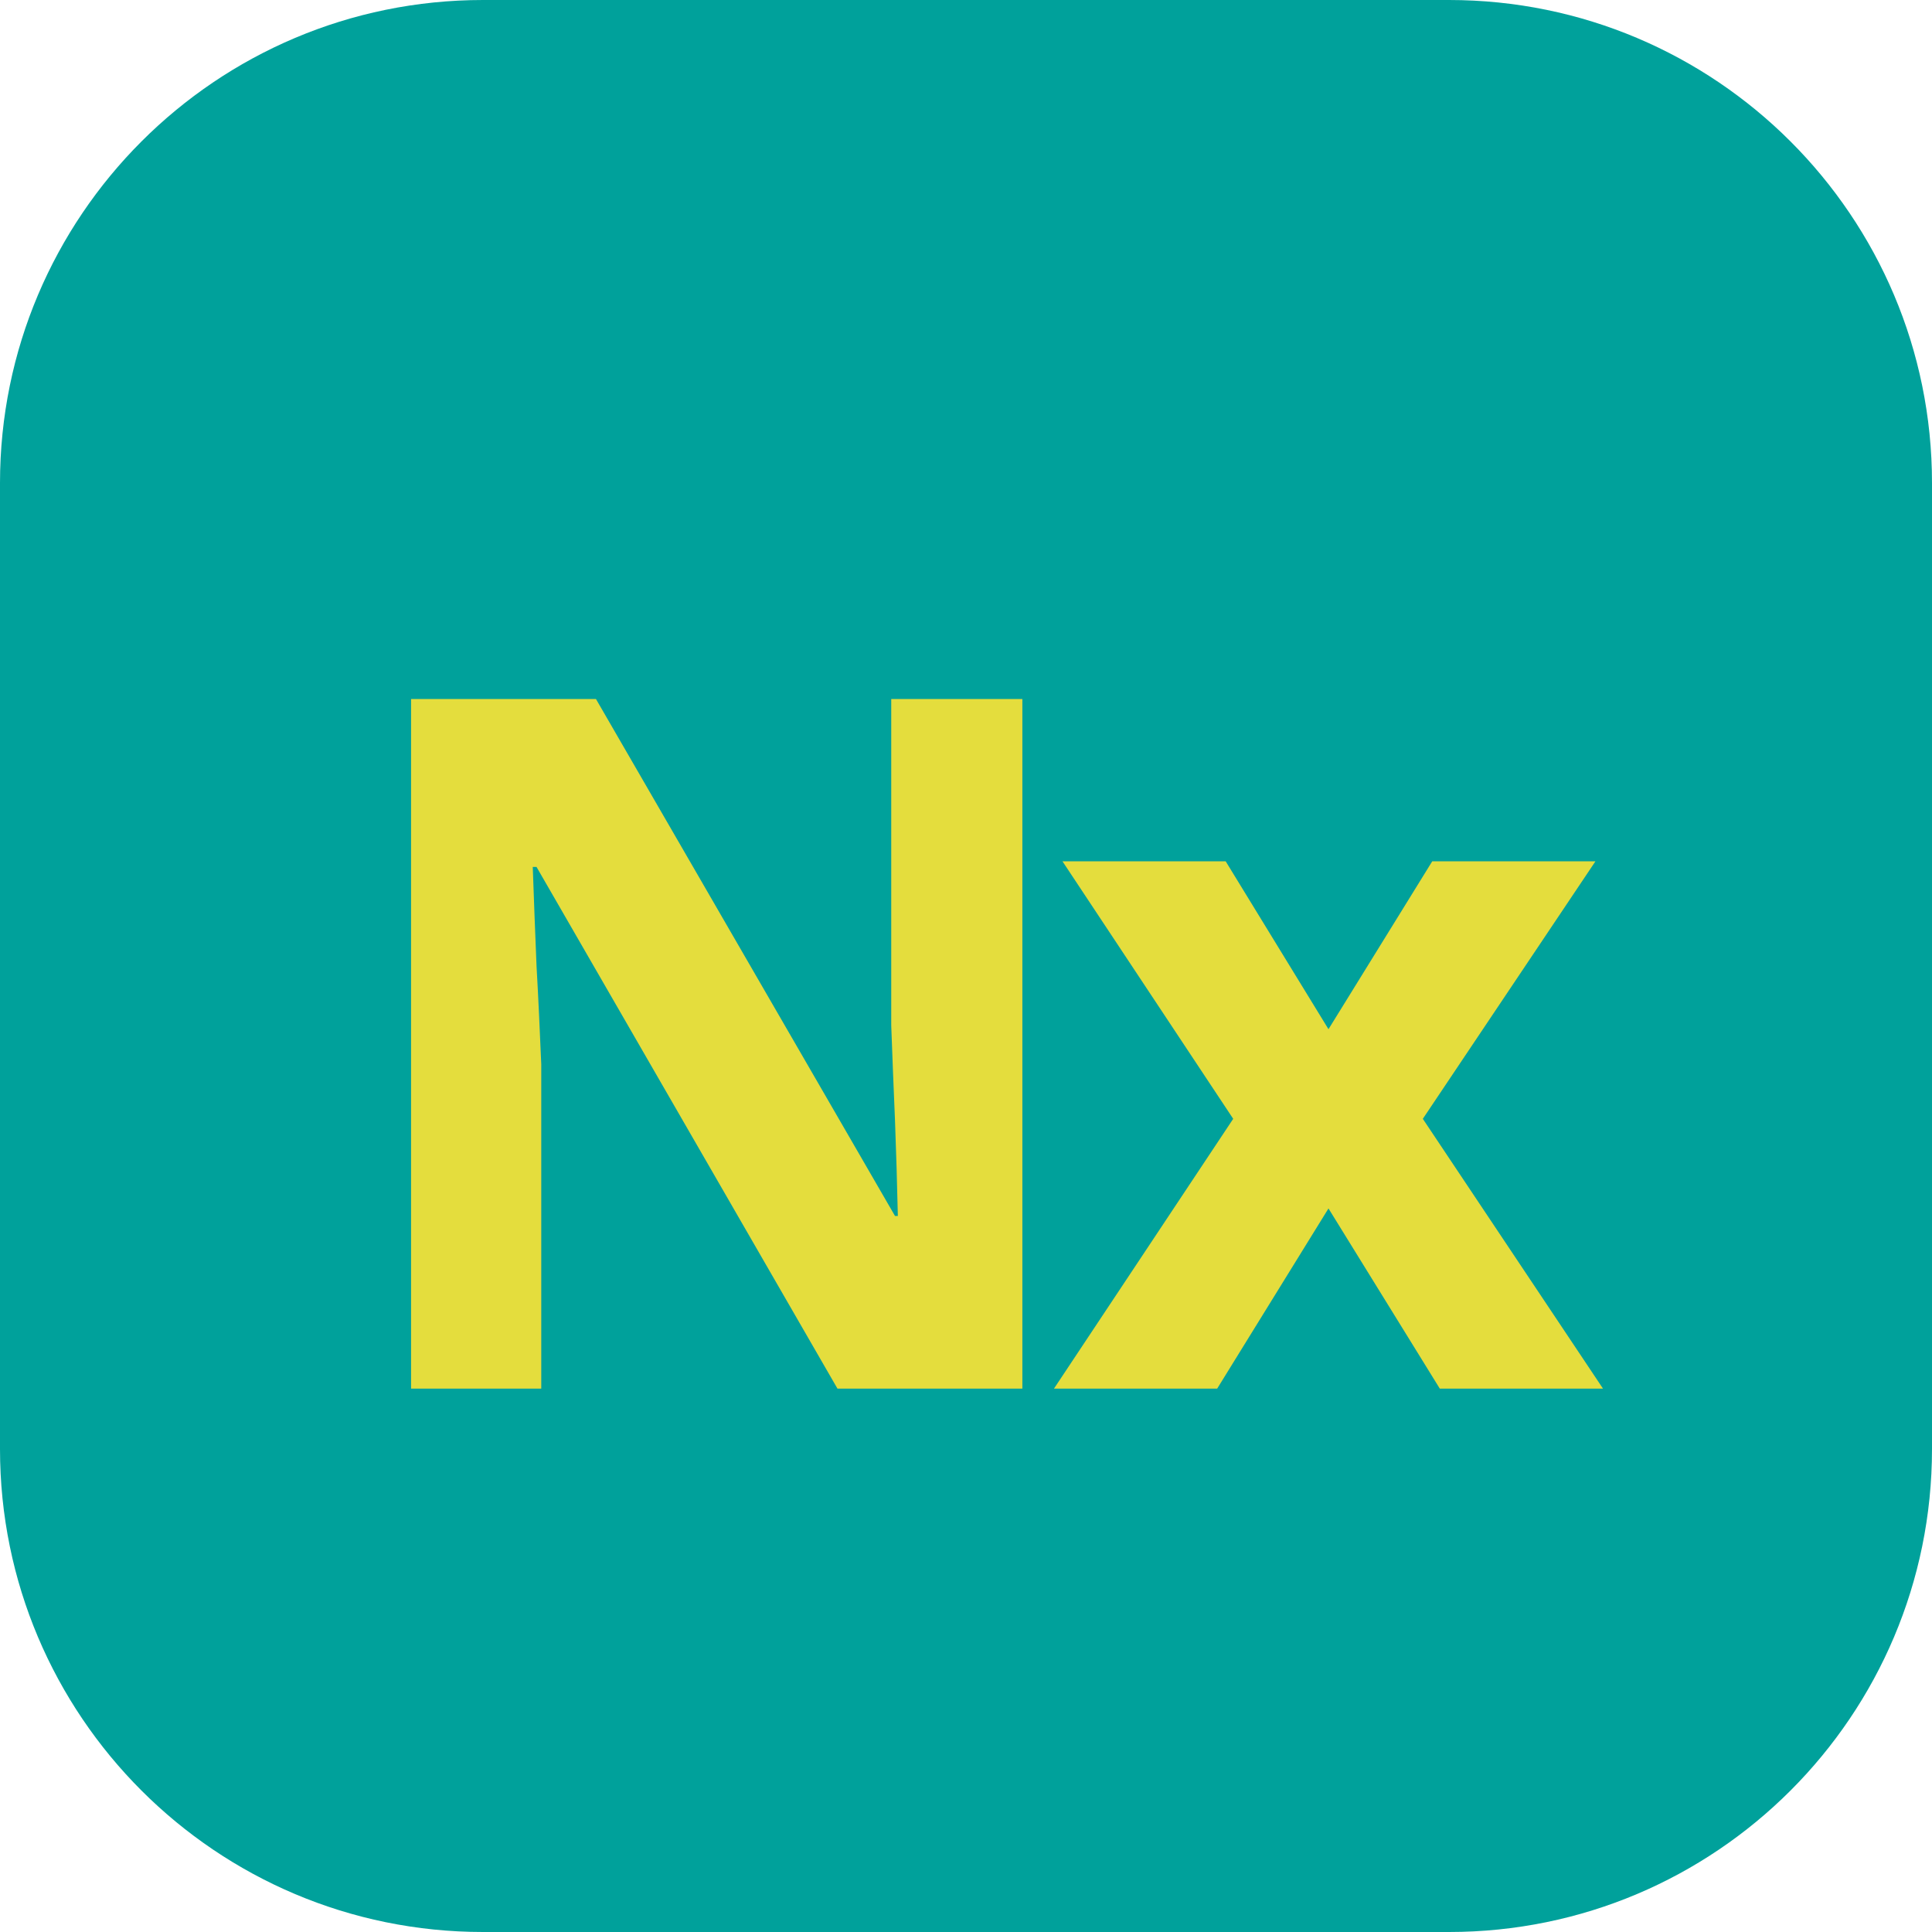
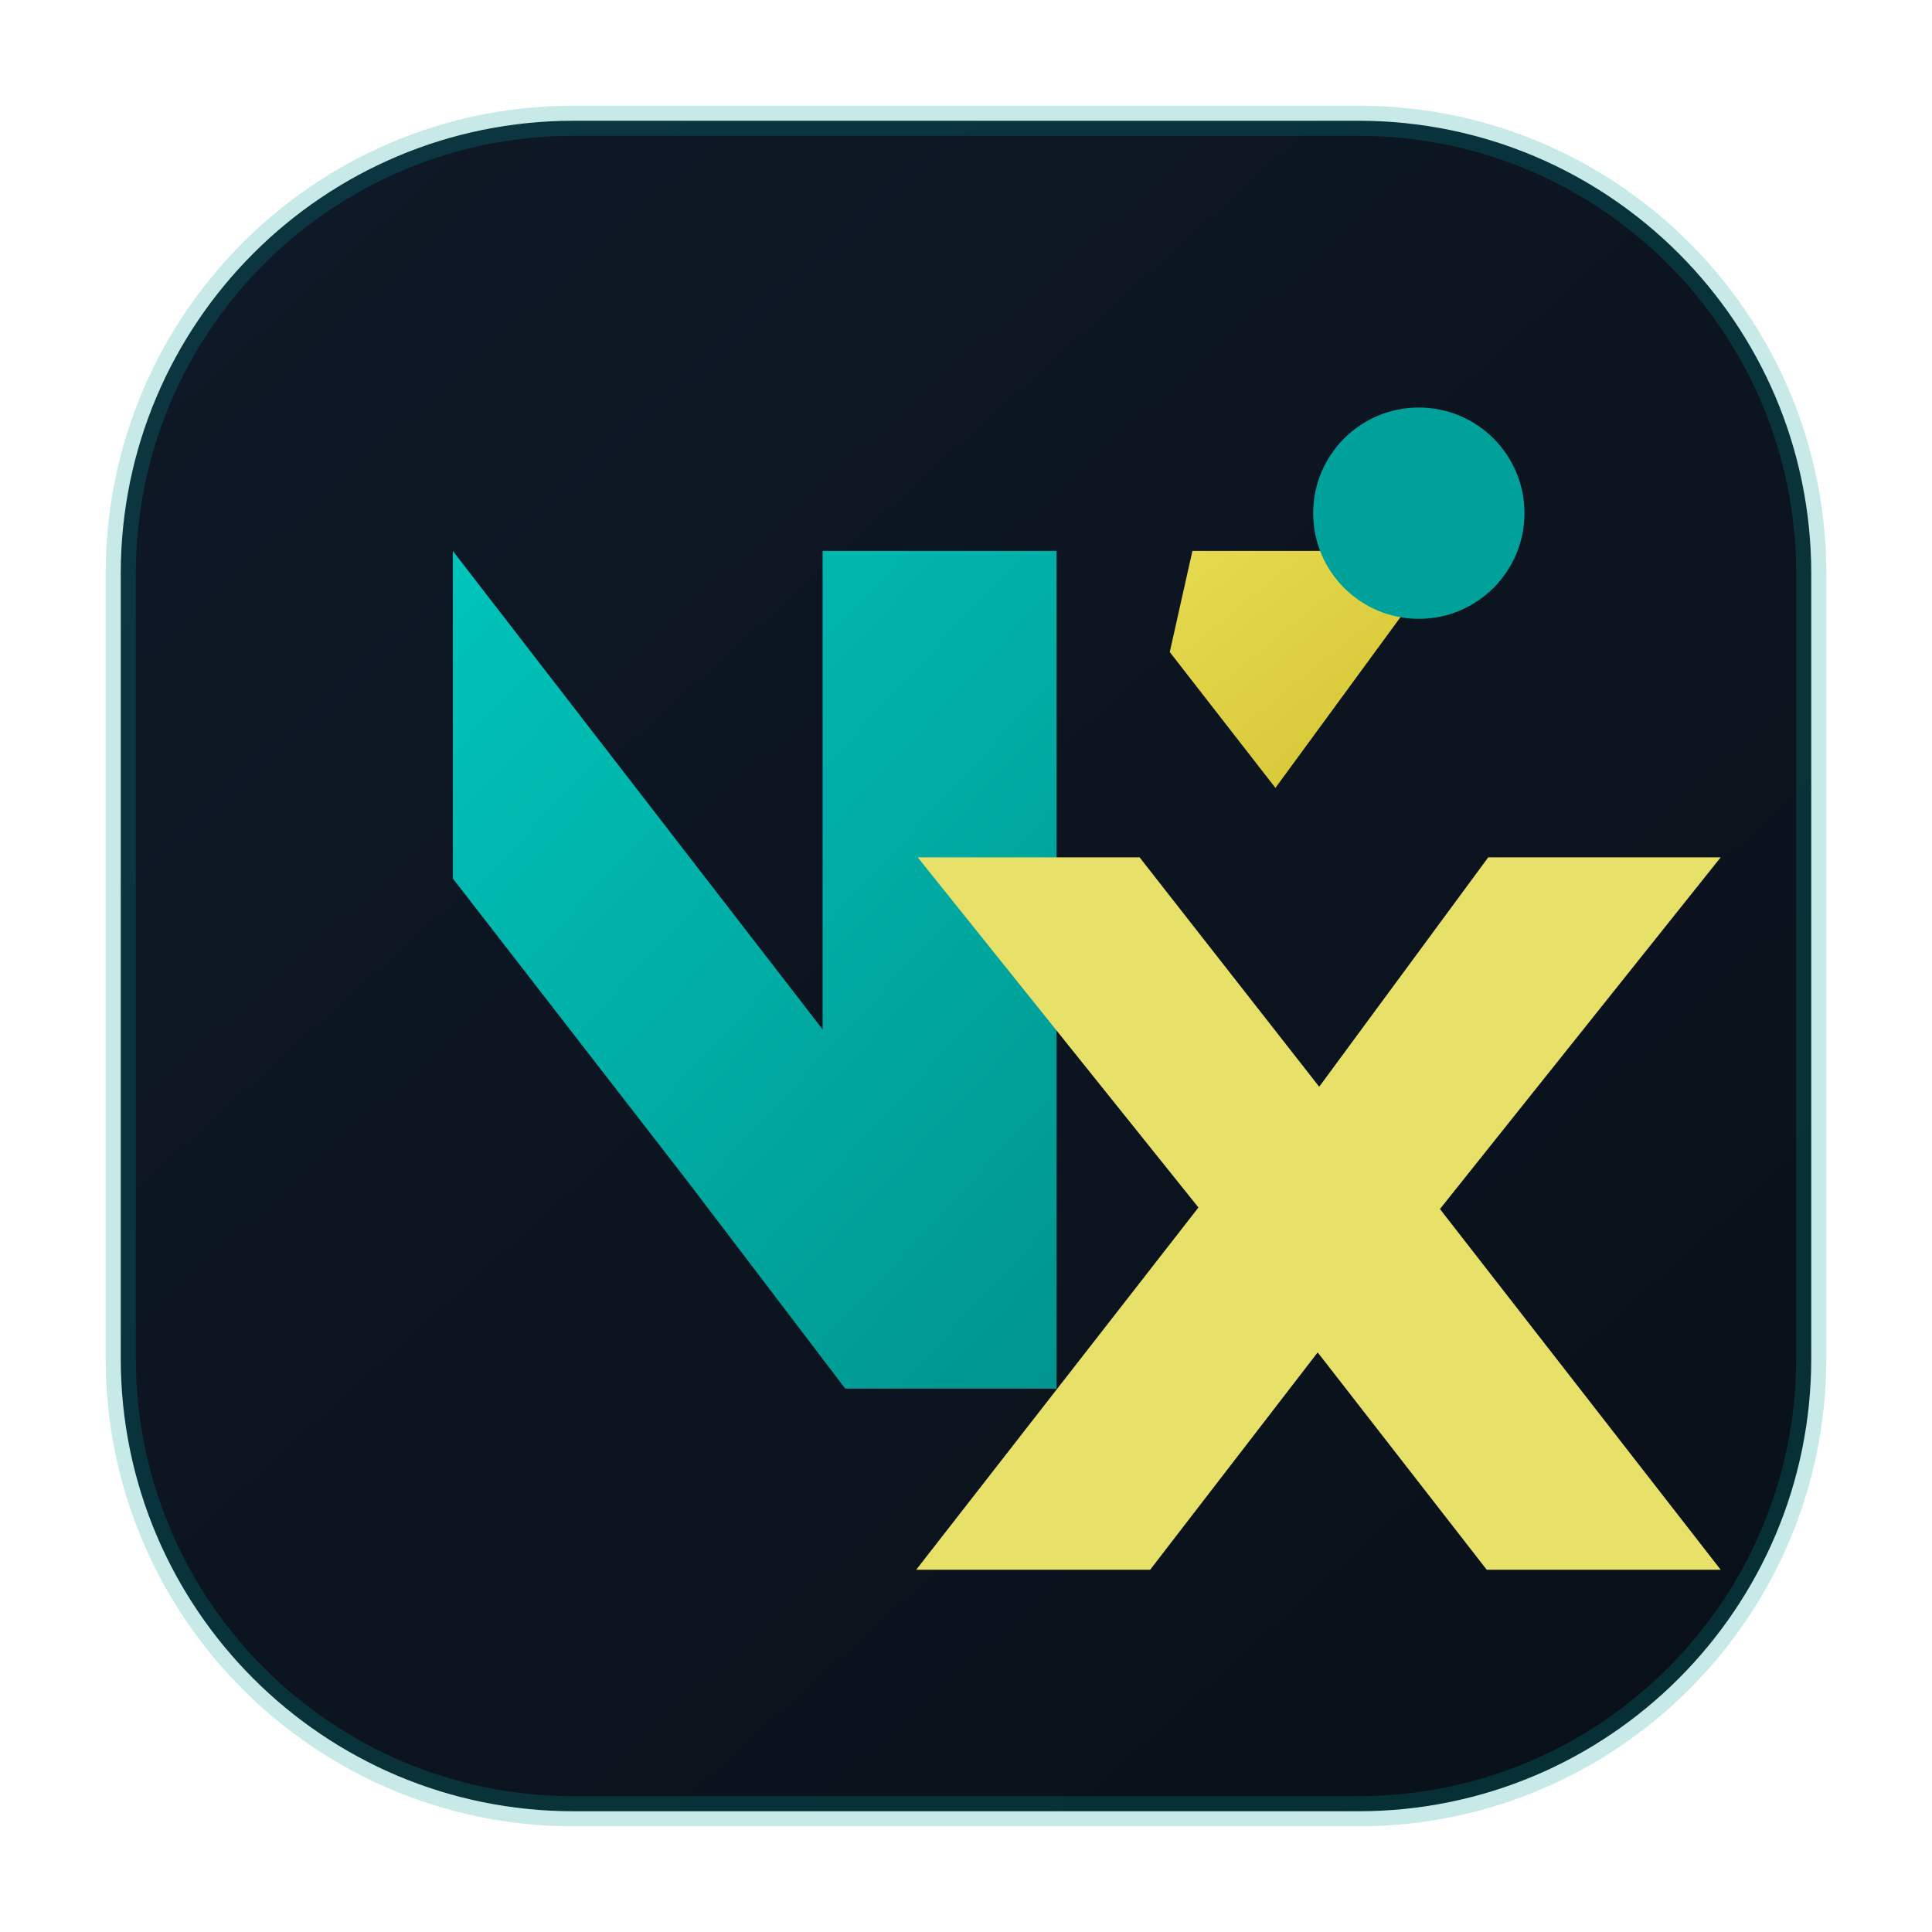
- <svg xmlns="http://www.w3.org/2000/svg" viewBox="0 0 32 32" fill="none">
-   <rect width="32" height="32" rx="8" fill="#00a19b" />
-   <text x="16" y="23" font-family="Geist, sans-serif" font-size="16" font-weight="800" fill="#e4dd3d" text-anchor="middle" letter-spacing="-1">Nx</text>
+ <svg xmlns="http://www.w3.org/2000/svg" viewBox="0 0 128 128" fill="none">
+   <defs>
+     <linearGradient id="ndex-bg" x1="18" y1="14" x2="112" y2="118" gradientUnits="userSpaceOnUse">
+       <stop stop-color="#0E1826" />
+       <stop offset="1" stop-color="#091019" />
+     </linearGradient>
+     <linearGradient id="ndex-accent" x1="20" y1="24" x2="104" y2="102" gradientUnits="userSpaceOnUse">
+       <stop stop-color="#00CFC4" />
+       <stop offset="1" stop-color="#007F7A" />
+     </linearGradient>
+     <linearGradient id="ndex-gold" x1="74" y1="18" x2="105" y2="56" gradientUnits="userSpaceOnUse">
+       <stop stop-color="#F3EA64" />
+       <stop offset="1" stop-color="#CDBB27" />
+     </linearGradient>
+   </defs>
+   <rect x="8" y="8" width="112" height="112" rx="30" fill="url(#ndex-bg)" />
+   <rect x="8" y="8" width="112" height="112" rx="30" stroke="rgba(0,161,155,0.22)" stroke-width="2" />
+   <path d="M30 92V36.5L54.5 68.2V36.5H70V92H56L45.5 78.2L30 58.2V92H30Z" fill="url(#ndex-accent)" />
+   <path d="M79 36.5H96L84.5 52.2L77.5 43.2L79 36.5Z" fill="url(#ndex-gold)" />
+   <path d="M75.5 56.8L87.4 72L98.6 56.8H114L95.4 80.1L114 104H98.5L87.3 89.6L76.2 104H60.7L79.4 80L60.8 56.8H75.5Z" fill="#E7E069" />
+   <circle cx="94" cy="34" r="7" fill="#00A19B" />
</svg>
